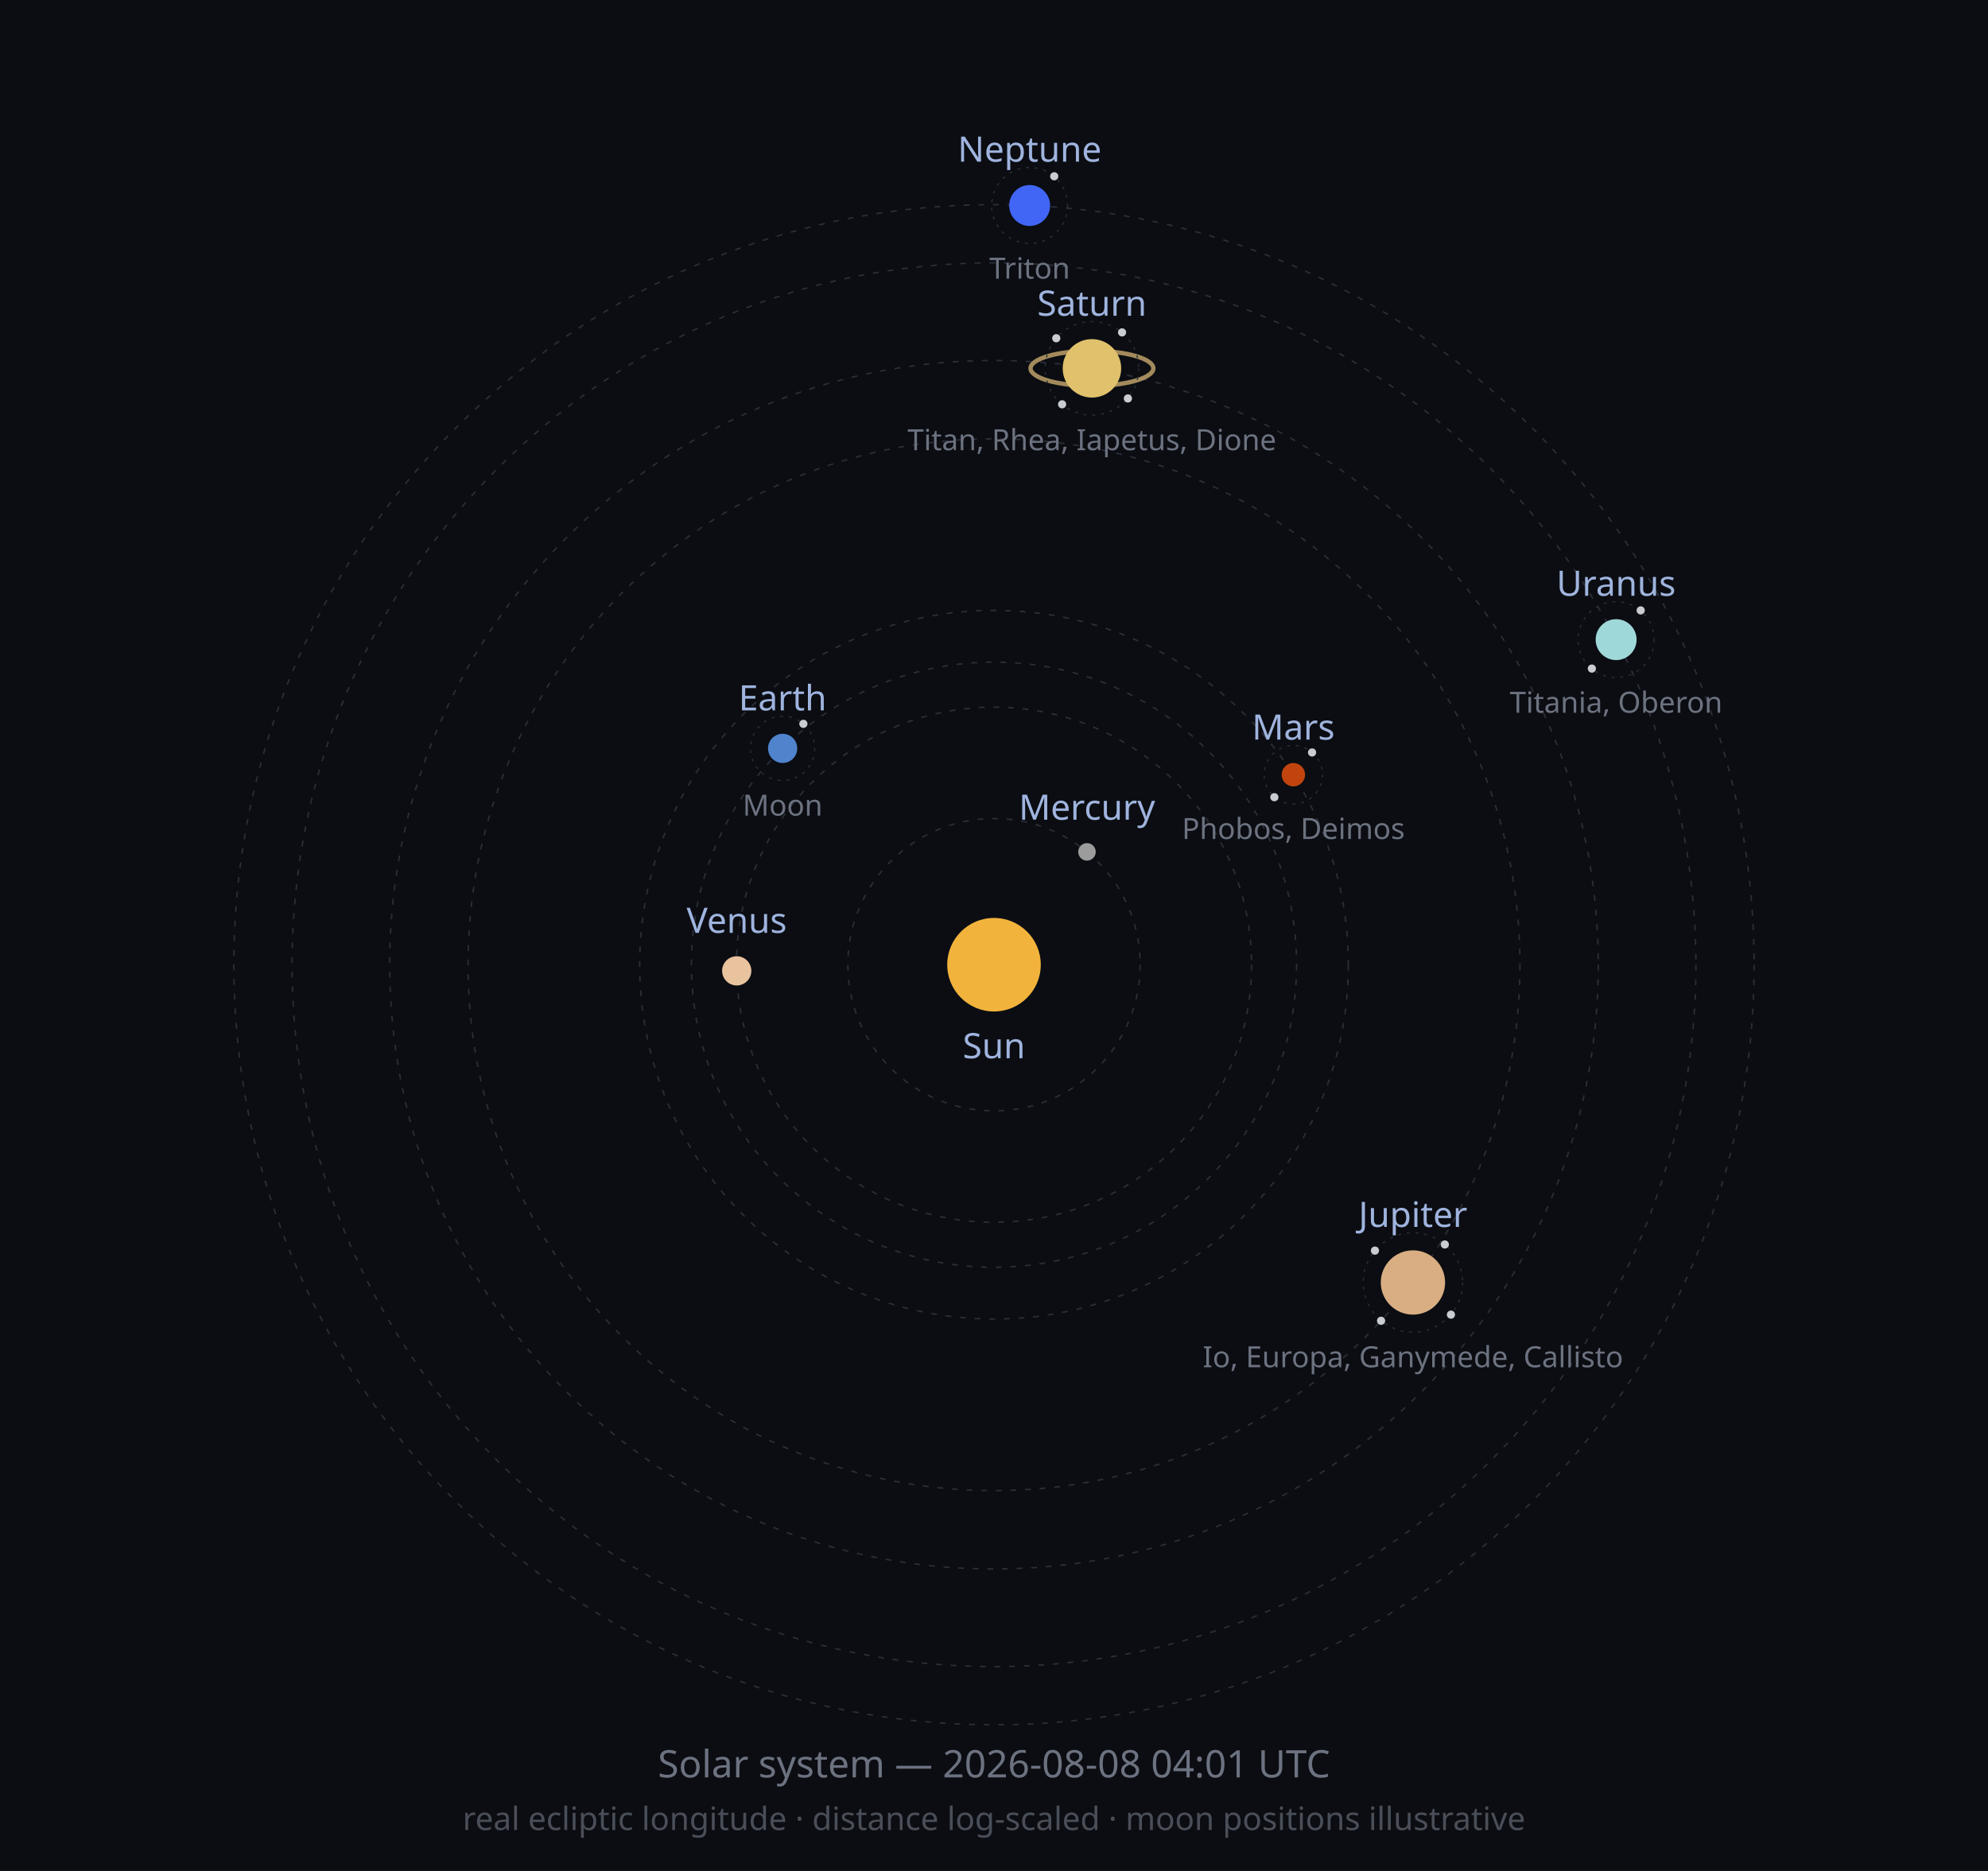
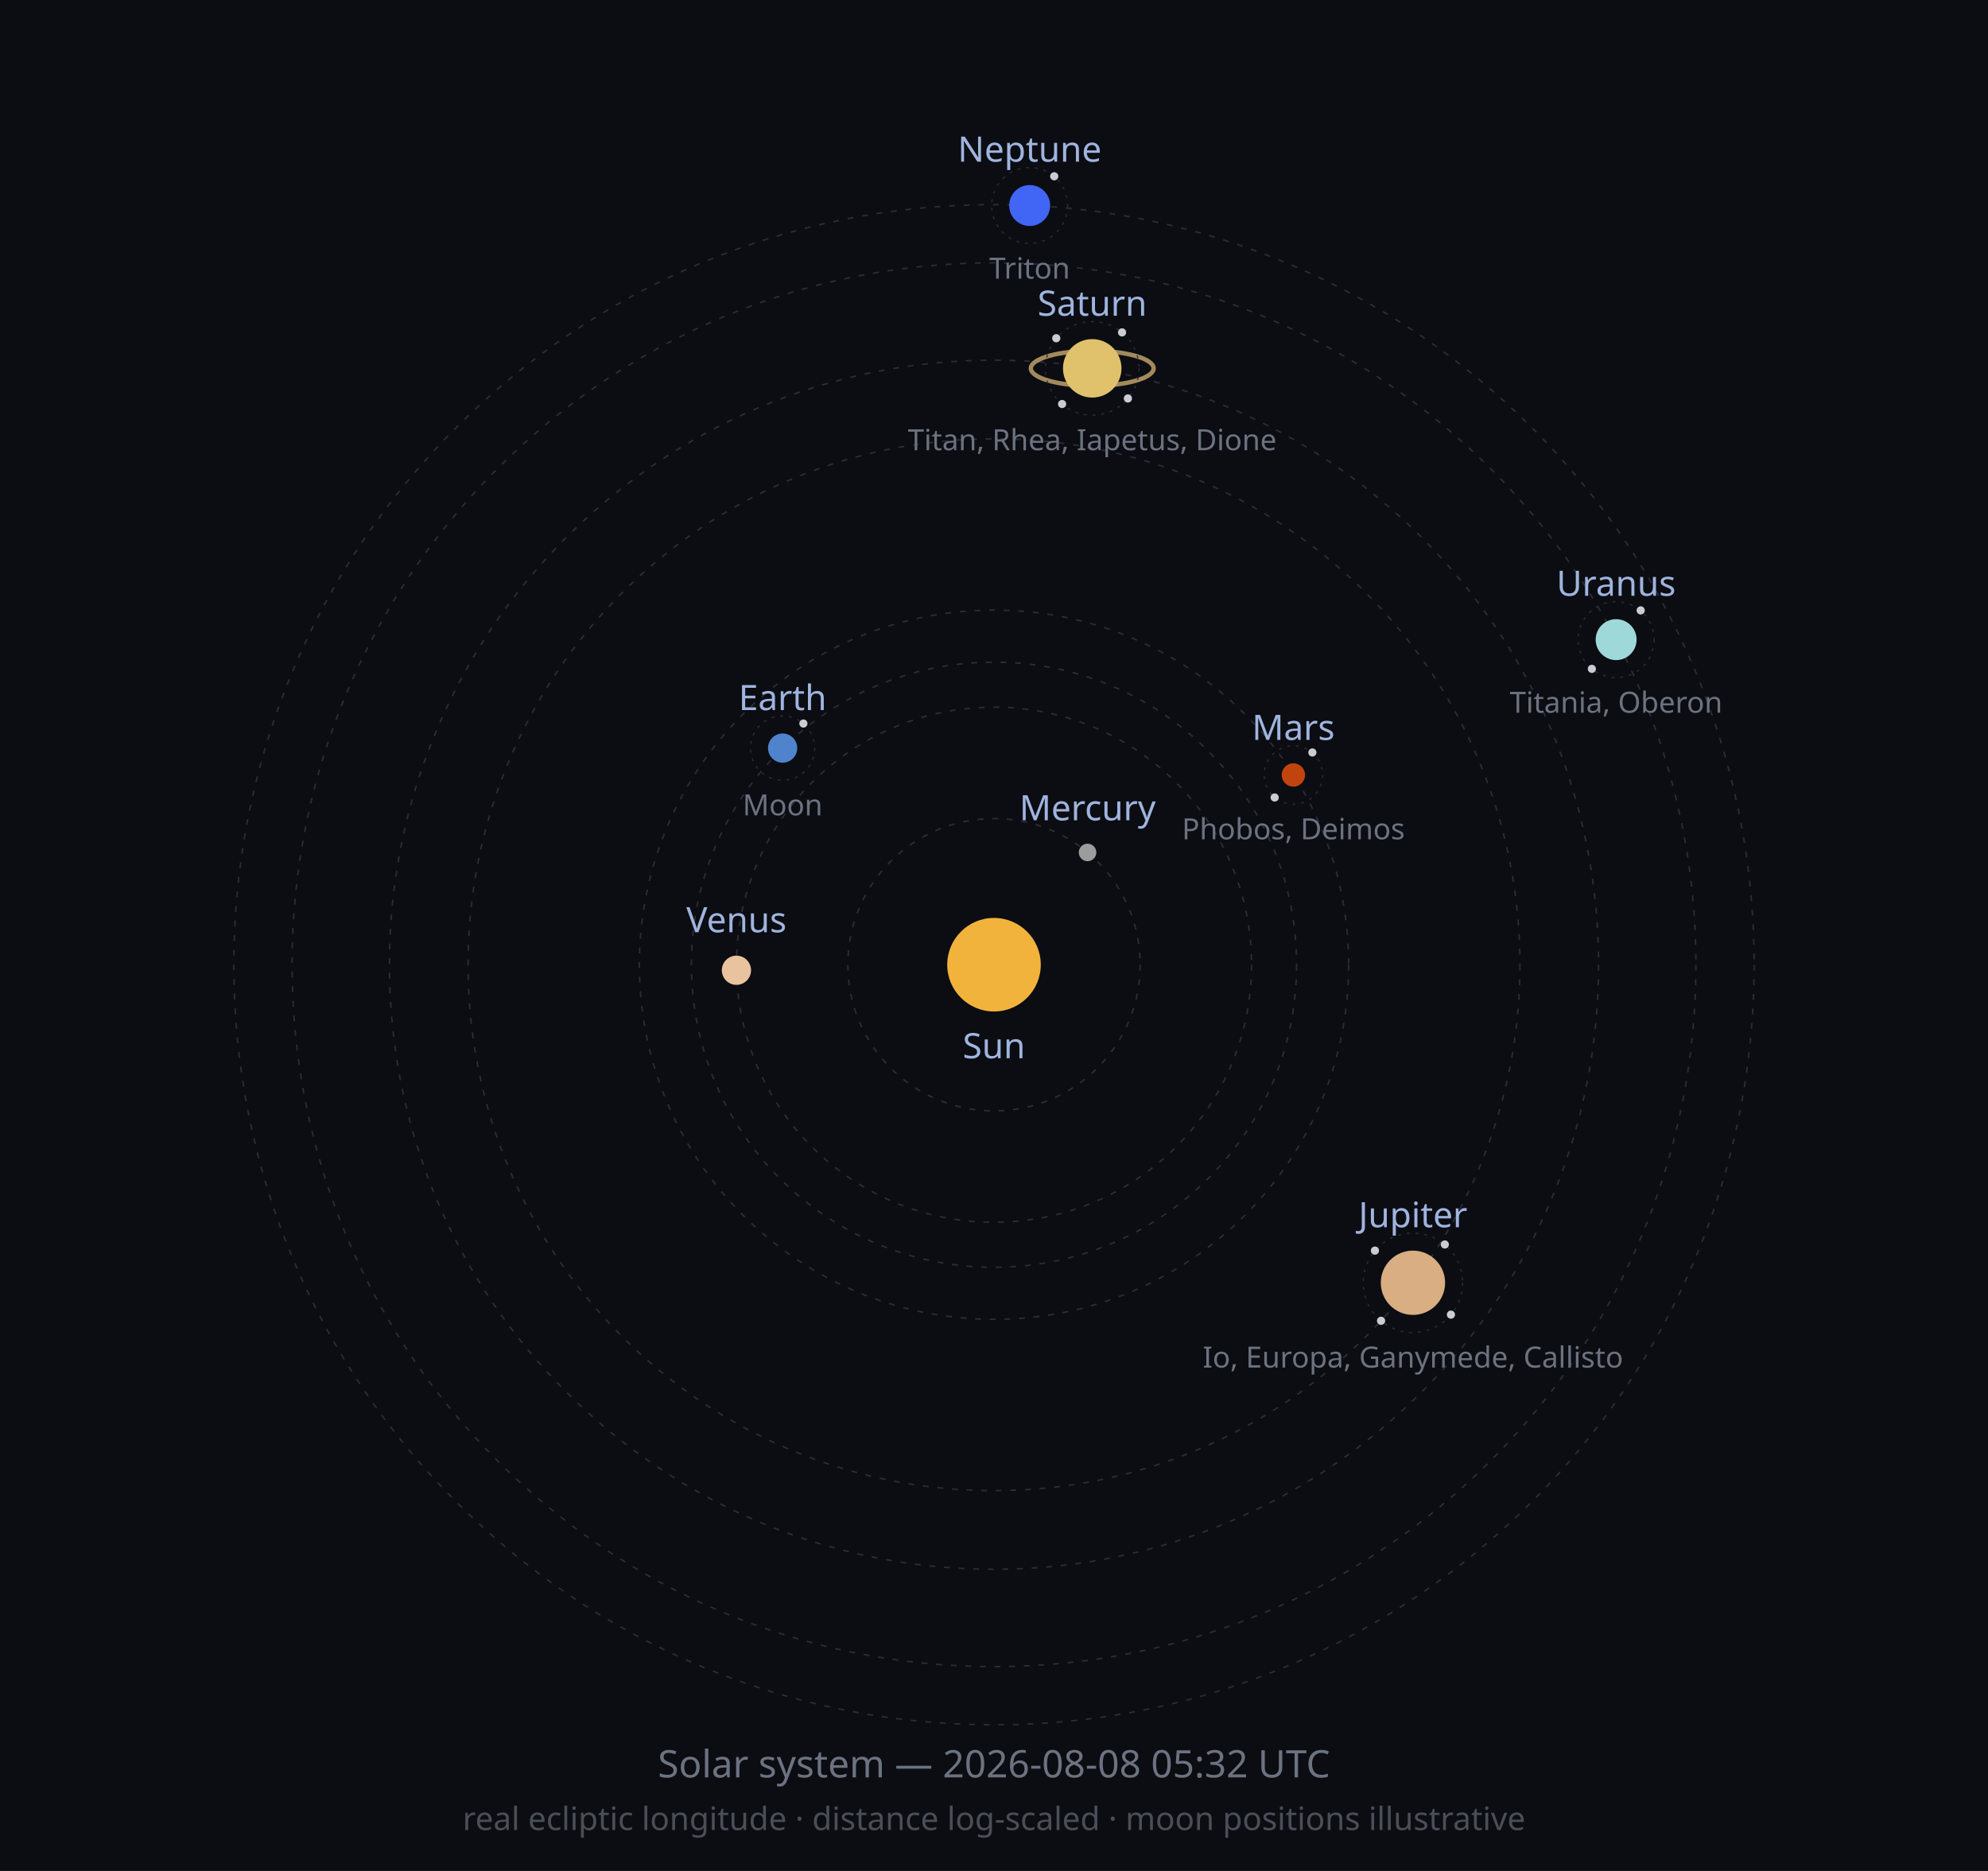
<svg xmlns="http://www.w3.org/2000/svg" width="680" height="640" viewBox="0 0 680 640" role="img">
  <defs>
    <marker id="arrow" viewBox="0 0 10 10" refX="8" refY="5" markerWidth="6" markerHeight="6" orient="auto-start-reverse">
      <path d="M2 1L8 5L2 9" fill="none" stroke="context-stroke" stroke-width="1.5" stroke-linecap="round" stroke-linejoin="round" />
    </marker>
  </defs>
  <style>
  .orbit { fill: none; stroke: #2A2E38; stroke-width: 0.5; stroke-dasharray: 2 3; }
  .moonorbit { fill: none; stroke: #2A2E38; stroke-width: 0.4; stroke-dasharray: 1 2; }
  .lbl { font-family: sans-serif; font-size: 12px; fill: #9FB4DE; }
  .moonlbl { font-family: sans-serif; font-size: 10px; fill: #6C7280; }
</style>
  <rect width="680" height="640" fill="#0B0D12" />
  <circle class="orbit" cx="340" cy="330" r="50.0" />
  <circle class="orbit" cx="340" cy="330" r="88.1" />
  <circle class="orbit" cx="340" cy="330" r="103.5" />
-   <circle class="orbit" cx="340" cy="330" r="121.2" />
+   <circle class="orbit" cx="340" cy="330" r="121.3" />
  <circle class="orbit" cx="340" cy="330" r="179.9" />
-   <circle class="orbit" cx="340" cy="330" r="206.7" />
+   <circle class="orbit" cx="340" cy="330" r="206.8" />
  <circle class="orbit" cx="340" cy="330" r="240.1" />
  <circle class="orbit" cx="340" cy="330" r="260.0" />
  <circle cx="340" cy="330" r="16" fill="#F2B33D" />
  <text class="lbl" x="340" y="362" text-anchor="middle">Sun</text>
-   <circle cx="371.8" cy="291.4" r="3" fill="#9C9C9C" />
-   <text class="lbl" x="371.8" y="280.4" text-anchor="middle">Mercury</text>
-   <circle cx="252.0" cy="332.1" r="5" fill="#E8C39E" />
-   <text class="lbl" x="252.0" y="319.1" text-anchor="middle">Venus</text>
-   <circle cx="267.7" cy="256.0" r="5" fill="#4F83CC" />
-   <circle class="moonorbit" cx="267.7" cy="256.0" r="11" />
-   <circle cx="274.8" cy="247.6" r="1.4" fill="#C9CDD3" />
-   <text class="moonlbl" x="267.7" y="279.0" text-anchor="middle">Moon</text>
-   <text class="lbl" x="267.7" y="243.0" text-anchor="middle">Earth</text>
-   <circle cx="442.4" cy="265.0" r="4" fill="#C1440E" />
-   <circle class="moonorbit" cx="442.4" cy="265.0" r="10" />
-   <circle cx="448.8" cy="257.4" r="1.4" fill="#C9CDD3" />
-   <circle cx="435.9" cy="272.7" r="1.4" fill="#C9CDD3" />
-   <text class="moonlbl" x="442.4" y="287.0" text-anchor="middle">Phobos, Deimos</text>
-   <text class="lbl" x="442.4" y="253.0" text-anchor="middle">Mars</text>
-   <circle cx="483.3" cy="438.7" r="11" fill="#D8AE82" />
-   <circle class="moonorbit" cx="483.3" cy="438.7" r="17" />
+   <circle cx="372.0" cy="291.6" r="3" fill="#9C9C9C" />
+   <text class="lbl" x="372.0" y="280.6" text-anchor="middle">Mercury</text>
+   <circle cx="251.9" cy="331.9" r="5" fill="#E8C39E" />
+   <text class="lbl" x="251.9" y="318.9" text-anchor="middle">Venus</text>
+   <circle cx="267.7" cy="255.9" r="5" fill="#4F83CC" />
+   <circle class="moonorbit" cx="267.7" cy="255.9" r="11" />
+   <circle cx="274.8" cy="247.5" r="1.4" fill="#C9CDD3" />
+   <text class="moonlbl" x="267.7" y="278.9" text-anchor="middle">Moon</text>
+   <text class="lbl" x="267.7" y="242.9" text-anchor="middle">Earth</text>
+   <circle cx="442.4" cy="265.1" r="4" fill="#C1440E" />
+   <circle class="moonorbit" cx="442.4" cy="265.1" r="10" />
+   <circle cx="448.9" cy="257.4" r="1.4" fill="#C9CDD3" />
+   <circle cx="436.0" cy="272.8" r="1.4" fill="#C9CDD3" />
+   <text class="moonlbl" x="442.4" y="287.1" text-anchor="middle">Phobos, Deimos</text>
+   <text class="lbl" x="442.4" y="253.1" text-anchor="middle">Mars</text>
+   <circle cx="483.3" cy="438.8" r="11" fill="#D8AE82" />
+   <circle class="moonorbit" cx="483.3" cy="438.8" r="17" />
  <circle cx="494.2" cy="425.7" r="1.4" fill="#C9CDD3" />
  <circle cx="496.3" cy="449.7" r="1.4" fill="#C9CDD3" />
  <circle cx="472.4" cy="451.8" r="1.4" fill="#C9CDD3" />
  <circle cx="470.3" cy="427.8" r="1.4" fill="#C9CDD3" />
-   <text class="moonlbl" x="483.3" y="467.7" text-anchor="middle">Io, Europa, Ganymede, Callisto</text>
-   <text class="lbl" x="483.3" y="419.7" text-anchor="middle">Jupiter</text>
-   <ellipse cx="373.5" cy="126.0" rx="21.0" ry="6.0" fill="none" stroke="#C9A96E" stroke-width="1.5" opacity="0.8" />
-   <circle cx="373.5" cy="126.0" r="10" fill="#E0C16C" />
-   <circle class="moonorbit" cx="373.5" cy="126.0" r="16" />
+   <text class="moonlbl" x="483.3" y="467.8" text-anchor="middle">Io, Europa, Ganymede, Callisto</text>
+   <text class="lbl" x="483.3" y="419.8" text-anchor="middle">Jupiter</text>
+   <ellipse cx="373.6" cy="126.0" rx="21.0" ry="6.0" fill="none" stroke="#C9A96E" stroke-width="1.5" opacity="0.8" />
+   <circle cx="373.6" cy="126.0" r="10" fill="#E0C16C" />
+   <circle class="moonorbit" cx="373.6" cy="126.0" r="16" />
  <circle cx="383.8" cy="113.7" r="1.4" fill="#C9CDD3" />
  <circle cx="385.8" cy="136.3" r="1.4" fill="#C9CDD3" />
-   <circle cx="363.3" cy="138.3" r="1.4" fill="#C9CDD3" />
+   <circle cx="363.3" cy="138.2" r="1.4" fill="#C9CDD3" />
  <circle cx="361.3" cy="115.7" r="1.4" fill="#C9CDD3" />
-   <text class="moonlbl" x="373.5" y="154.0" text-anchor="middle">Titan, Rhea, Iapetus, Dione</text>
-   <text class="lbl" x="373.5" y="108.0" text-anchor="middle">Saturn</text>
+   <text class="moonlbl" x="373.6" y="154.0" text-anchor="middle">Titan, Rhea, Iapetus, Dione</text>
+   <text class="lbl" x="373.6" y="108.0" text-anchor="middle">Saturn</text>
  <circle cx="552.8" cy="218.8" r="7" fill="#9FD8D8" />
  <circle class="moonorbit" cx="552.8" cy="218.8" r="13" />
  <circle cx="561.2" cy="208.8" r="1.4" fill="#C9CDD3" />
-   <circle cx="544.5" cy="228.7" r="1.4" fill="#C9CDD3" />
+   <circle cx="544.5" cy="228.8" r="1.4" fill="#C9CDD3" />
  <text class="moonlbl" x="552.8" y="243.8" text-anchor="middle">Titania, Oberon</text>
  <text class="lbl" x="552.8" y="203.8" text-anchor="middle">Uranus</text>
  <circle cx="352.2" cy="70.3" r="7" fill="#4166F5" />
  <circle class="moonorbit" cx="352.2" cy="70.3" r="13" />
  <circle cx="360.6" cy="60.3" r="1.4" fill="#C9CDD3" />
  <text class="moonlbl" x="352.2" y="95.3" text-anchor="middle">Triton</text>
  <text class="lbl" x="352.2" y="55.3" text-anchor="middle">Neptune</text>
-   <text x="340" y="608" font-size="13" fill="#6C7280" text-anchor="middle" font-family="sans-serif">Solar system — 2026-08-08 04:01 UTC</text>
+   <text x="340" y="608" font-size="13" fill="#6C7280" text-anchor="middle" font-family="sans-serif">Solar system — 2026-08-08 05:32 UTC</text>
  <text x="340" y="626" font-size="11" fill="#4A4E58" text-anchor="middle" font-family="sans-serif">real ecliptic longitude · distance log-scaled · moon positions illustrative</text>
</svg>
